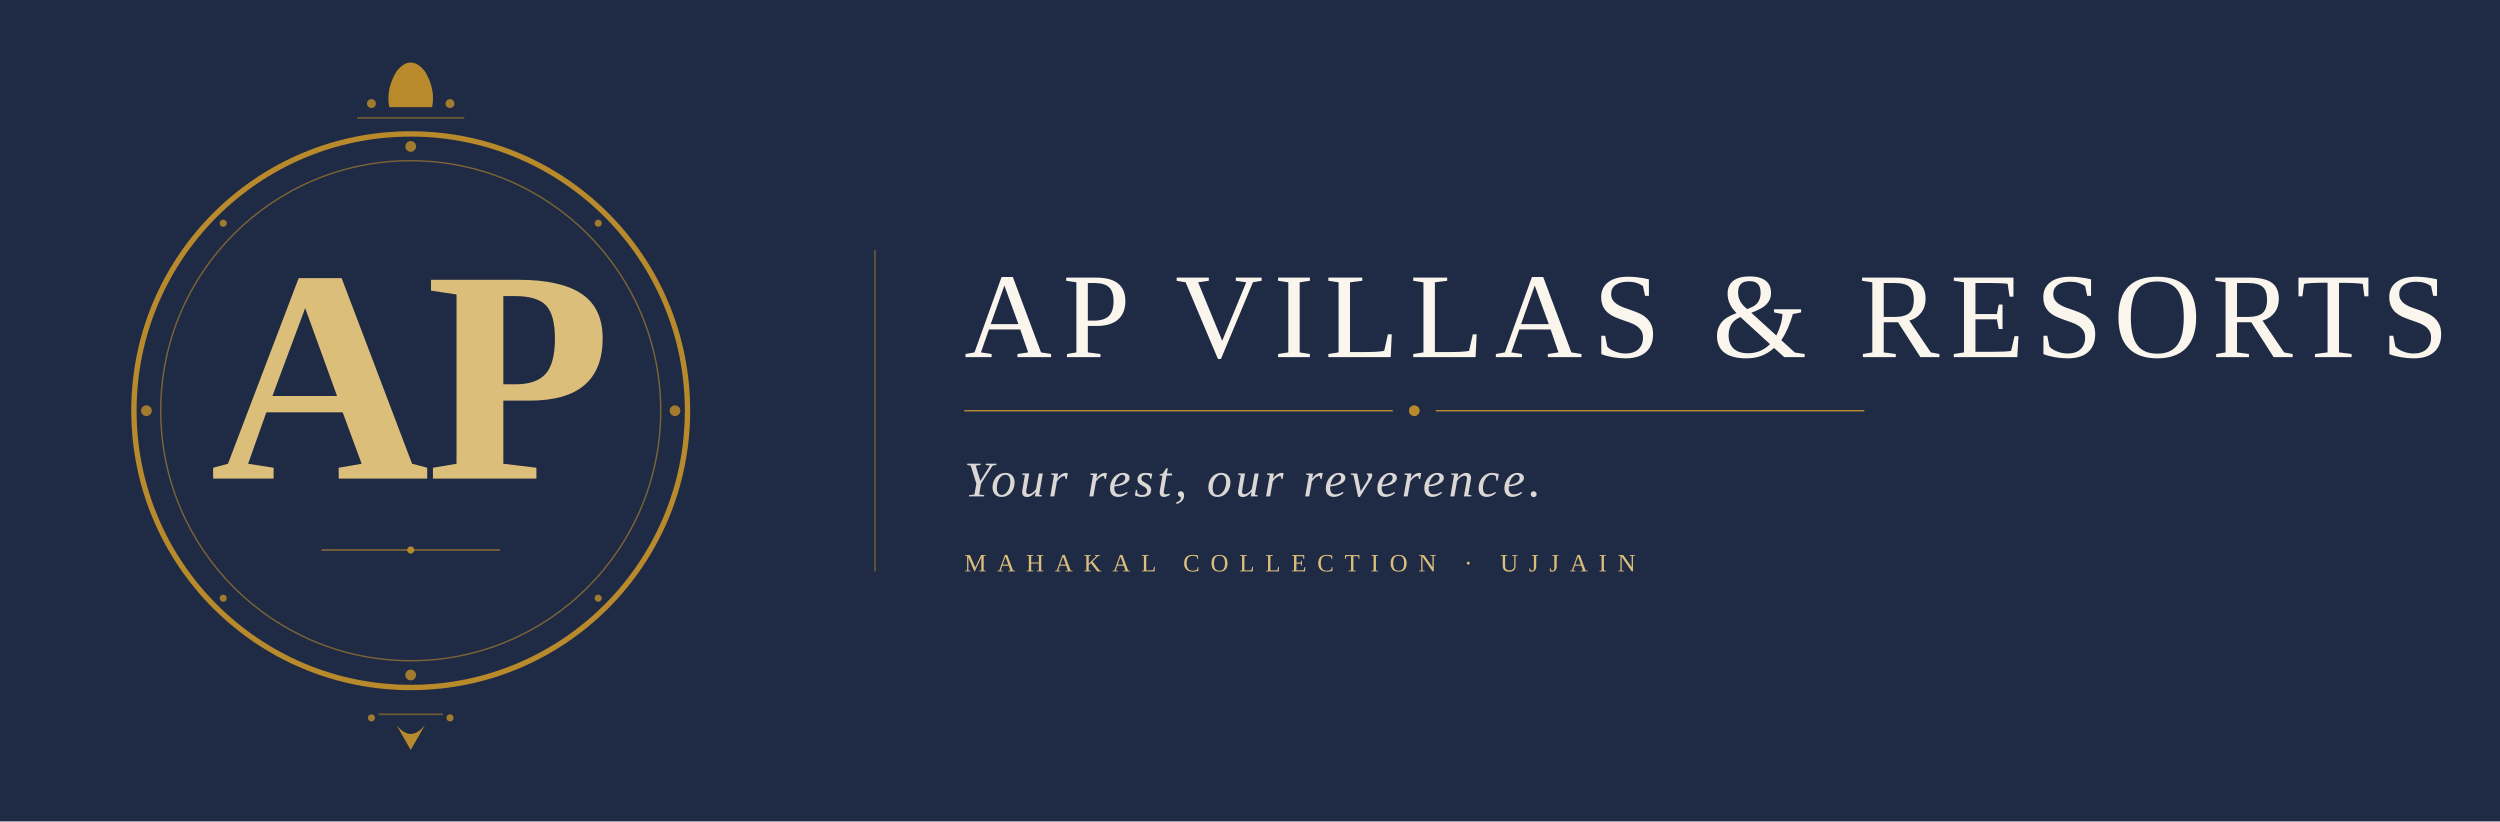
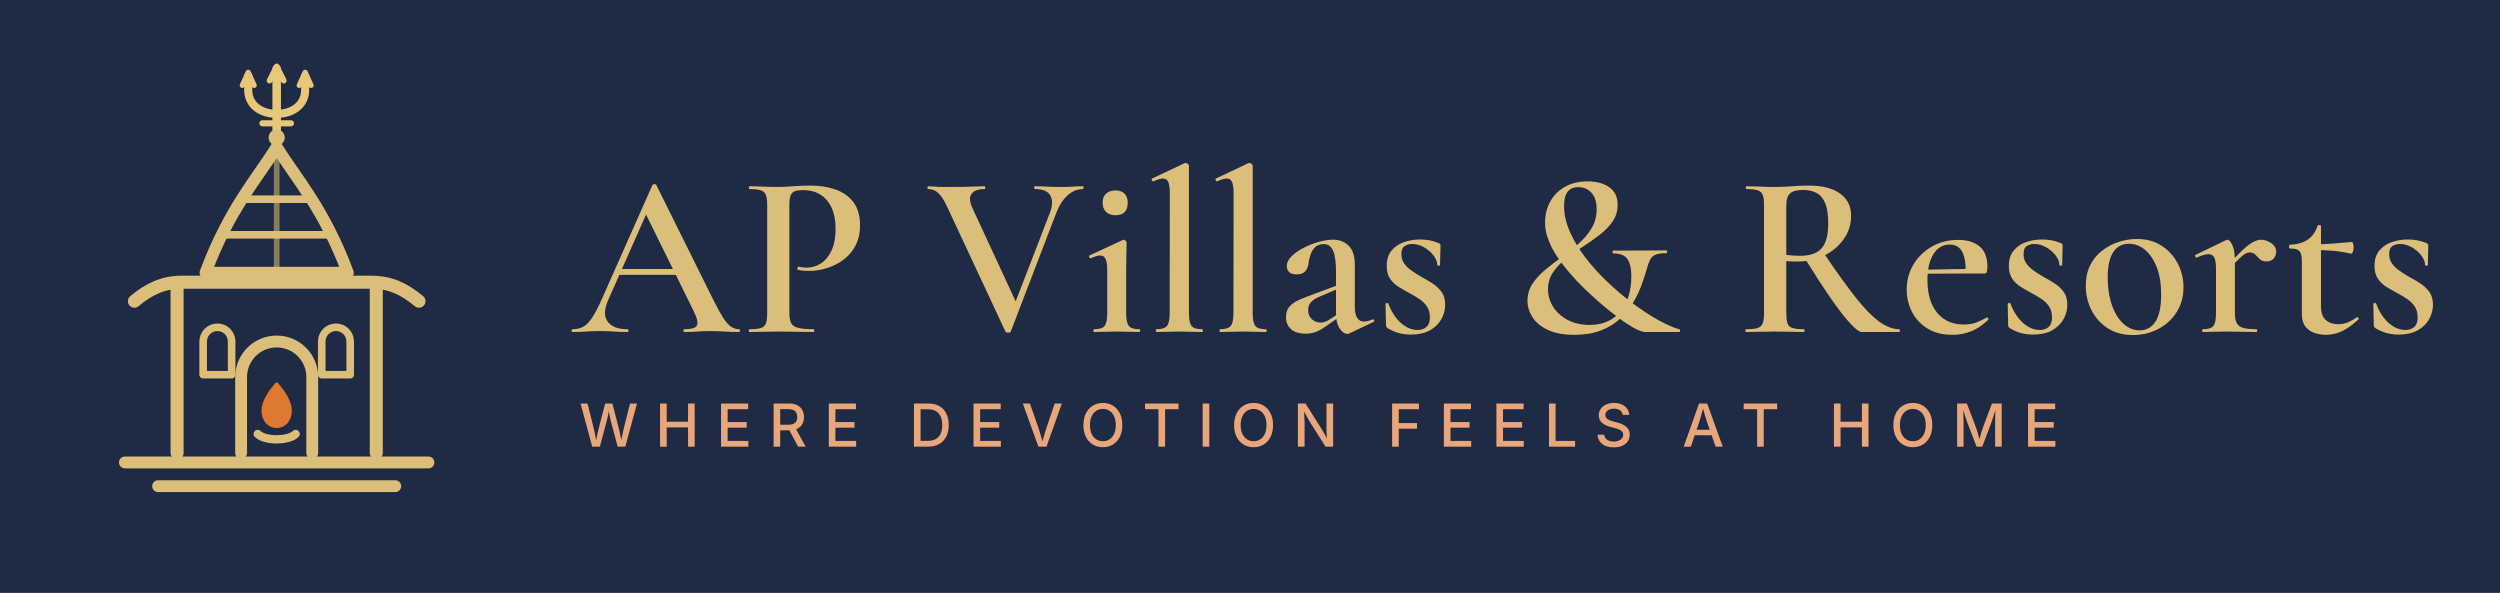
- <svg xmlns="http://www.w3.org/2000/svg" viewBox="0 0 1400 460" width="1400" height="460" font-family="'Cormorant Garamond', 'Playfair Display', 'Georgia', 'Times New Roman', serif">
-   <rect width="1400" height="460" fill="#1F2A44" />
-   <g transform="translate(230, 230)">
-     <g transform="translate(0, -178)">
-       <path d="M -12,8 Q -14,-2 -8,-12 Q 0,-22 8,-12 Q 14,-2 12,8 Z" fill="#B88A2C" />
-       <circle cx="-22" cy="6" r="2.5" fill="#B88A2C" opacity="0.85" />
-       <circle cx="22" cy="6" r="2.5" fill="#B88A2C" opacity="0.85" />
-       <line x1="-30" y1="14" x2="30" y2="14" stroke="#B88A2C" stroke-width="1" opacity="0.5" />
+ <svg xmlns="http://www.w3.org/2000/svg" viewBox="0 0 1265 300" width="1265" height="300">
+   <rect width="1265" height="300" fill="#1F2A44" />
+   <g transform="translate(20 30) scale(1.2)" fill="none" stroke-linecap="round" stroke-linejoin="round">
+     <g stroke="#E8C77A" fill="none">
+       <path d="M100 4v26" stroke-width="3.6" />
+       <path d="M97 9l3-6 3 6" stroke-width="2.4" fill="#E8C77A" />
+       <path d="M88 7v6c0 6 5 10 12 10s12-4 12-10V7" stroke-width="3.4" />
+       <path d="M85.5 11l2.5-5.5 2.5 5.5M109.5 11l2.5-5.5 2.5 5.5" stroke-width="2.2" fill="#E8C77A" />
+       <path d="M94 27h12" stroke-width="2.6" />
    </g>
-     <circle cx="0" cy="0" r="155" fill="none" stroke="#B88A2C" stroke-width="3" />
-     <circle cx="0" cy="0" r="140" fill="none" stroke="#B88A2C" stroke-width="0.8" opacity="0.6" />
-     <circle cx="0" cy="0" r="138" fill="#1F2A44" />
-     <g fill="#B88A2C" opacity="0.85">
-       <circle cx="0" cy="-148" r="3" />
-       <circle cx="0" cy="148" r="3" />
-       <circle cx="-148" cy="0" r="3" />
-       <circle cx="148" cy="0" r="3" />
-       <circle cx="-105" cy="-105" r="2" />
-       <circle cx="105" cy="-105" r="2" />
-       <circle cx="-105" cy="105" r="2" />
-       <circle cx="105" cy="105" r="2" />
+     <g stroke="#DCBE7B">
+       <circle cx="100" cy="33" r="3.4" fill="#DCBE7B" stroke="none" />
+       <path d="M100 37C92 50 80 63 70 90h60c-10-27-22-40-30-53z" stroke-width="5" />
+       <path d="M85 59h30M78 74h44" stroke-width="3.2" />
+       <path d="M100 41v49" stroke-width="2.4" opacity=".55" />
+       <path d="M40 102c6-5 12-8 20-8h80c8 0 14 3 20 8" stroke-width="5.5" />
+       <path d="M58 96v70M142 96v70" stroke-width="5.5" />
+       <path d="M69 133v-14a6 6 0 0 1 12 0v14zM119 133v-14a6 6 0 0 1 12 0v14z" stroke-width="3.2" />
+       <path d="M85 166v-32a15 15 0 0 1 30 0v32" stroke-width="5" />
+       <path d="M92 158c3 3 13 3 16 0" stroke-width="3.5" />
+       <path d="M36 170h128M50 180h100" stroke-width="5" />
    </g>
-     <text x="0" y="38" text-anchor="middle" font-size="170" font-weight="600" fill="#DCBE7B" letter-spacing="-2">AP</text>
-     <line x1="-50" y1="78" x2="50" y2="78" stroke="#B88A2C" stroke-width="0.8" opacity="0.7" />
-     <circle cx="0" cy="78" r="2" fill="#B88A2C" />
-     <g transform="translate(0, 178)">
-       <line x1="-18" y1="-8" x2="18" y2="-8" stroke="#B88A2C" stroke-width="1" opacity="0.5" />
-       <circle cx="-22" cy="-6" r="2" fill="#B88A2C" opacity="0.85" />
-       <circle cx="22" cy="-6" r="2" fill="#B88A2C" opacity="0.85" />
-       <path d="M -8,-2 Q 0,8 8,-2 L 0,12 Z" fill="#B88A2C" />
-     </g>
+     <path d="M100 137c-6 7-7 12-4 16a5.5 5.5 0 0 0 8 0c3-4 2-9-4-16z" fill="#E07830" stroke="#E07830" stroke-width="1.5" />
  </g>
-   <line x1="490" y1="140" x2="490" y2="320" stroke="#B88A2C" stroke-width="1" opacity="0.45" />
-   <g transform="translate(540, 200)">
-     <text x="0" y="0" font-size="68" font-weight="500" fill="#FAF6EE" letter-spacing="6">AP VILLAS &amp; RESORTS</text>
-     <g transform="translate(0, 30)">
-       <line x1="0" y1="0" x2="240" y2="0" stroke="#B88A2C" stroke-width="0.8" />
-       <circle cx="252" cy="0" r="3" fill="#B88A2C" />
-       <line x1="264" y1="0" x2="504" y2="0" stroke="#B88A2C" stroke-width="0.8" />
-     </g>
-     <text x="0" y="78" font-size="28" font-style="italic" fill="#FAF6EE" opacity="0.85" letter-spacing="2">Your rest, our reverence.</text>
-     <text x="0" y="120" font-size="14" font-weight="500" fill="#DCBE7B" letter-spacing="6">MAHAKAL  COLLECTION  ·  UJJAIN</text>
-   </g>
+   <path transform="translate(290 168)" d="M21.119 -28.904 22.694 -31.884H55.737L56.563 -28.904ZM83.86 -1.416Q84.417 -1.416 84.417 -0.708Q84.417 0.0 83.86 0.0Q80.384 0.0 76.647 -0.236Q72.909 -0.472 69.467 -0.472Q65.552 -0.472 62.683 -0.236Q59.814 0.0 56.286 0.0Q55.814 0.0 55.814 -0.708Q55.814 -1.416 56.286 -1.416Q61.611 -1.416 62.637 -3.314Q63.664 -5.213 60.909 -10.767L36.208 -60.844L41.017 -68.753L17.729 -16.139Q14.608 -9.027 17.514 -5.221Q20.42 -1.416 27.417 -1.416Q28.007 -1.416 28.007 -0.708Q28.007 0.0 27.417 0.0Q23.877 0.0 20.927 -0.236Q17.977 -0.472 13.493 -0.472Q9.021 -0.472 6.313 -0.236Q3.605 0.0 -0.277 0.0Q-0.749 0.0 -0.749 -0.708Q-0.749 -1.416 -0.277 -1.416Q2.909 -1.416 5.226 -2.724Q7.543 -4.033 9.779 -7.486Q12.015 -10.939 14.803 -17.287L40.149 -74.417Q40.3 -74.771 41.13 -74.813Q41.961 -74.856 42.079 -74.417L70.995 -16.166Q73.794 -10.523 75.875 -7.278Q77.957 -4.033 79.867 -2.724Q81.777 -1.416 83.86 -1.416ZM109.412 -10.03Q109.412 -6.49 110.244 -4.661Q111.076 -2.832 113.749 -2.124Q116.422 -1.416 121.682 -1.416Q122.036 -1.416 122.036 -0.708Q122.036 0.0 121.682 0.0Q117.906 0.0 113.481 -0.118Q109.056 -0.236 103.864 -0.236Q99.745 -0.236 95.991 -0.118Q92.238 0.0 89.235 0.0Q88.913 0.0 88.913 -0.708Q88.913 -1.416 89.235 -1.416Q93.12 -1.416 95.02 -2.006Q96.919 -2.596 97.558 -4.366Q98.197 -6.136 98.197 -9.558V-64.192Q98.197 -67.614 97.558 -69.325Q96.919 -71.036 95.02 -71.685Q93.12 -72.334 89.235 -72.334Q88.913 -72.334 88.913 -73.042Q88.913 -73.75 89.235 -73.75Q92.238 -73.75 95.932 -73.573Q99.627 -73.396 103.746 -73.396Q106.642 -73.396 111.18 -73.75Q115.717 -74.104 119.923 -74.104Q127.098 -74.104 132.707 -72.141Q138.317 -70.178 141.657 -65.93Q144.998 -61.682 145.169 -54.752Q145.34 -48.669 143.109 -44.185Q140.877 -39.701 137.042 -36.767Q133.207 -33.834 128.562 -32.375Q123.918 -30.916 119.348 -30.916Q118.071 -30.916 116.596 -31.034Q115.121 -31.152 113.737 -31.506Q113.351 -31.624 113.485 -32.391Q113.619 -33.158 114.059 -33.04Q115.035 -32.804 116.199 -32.686Q117.363 -32.568 118.136 -32.568Q122.044 -32.568 125.363 -34.692Q128.682 -36.816 130.744 -41.198Q132.806 -45.58 132.806 -52.135Q132.806 -58.454 130.825 -62.81Q128.844 -67.166 125.195 -69.483Q121.546 -71.8 116.439 -71.8Q113.731 -71.8 112.2 -71.259Q110.669 -70.717 110.041 -69.033Q109.412 -67.349 109.412 -63.956ZM257.924 -73.75Q258.278 -73.75 258.278 -73.042Q258.278 -72.334 257.924 -72.334Q253.753 -72.334 250.21 -69.175Q246.667 -66.015 244.372 -60L221.406 -0.118Q221.288 0.354 220.167 0.354Q219.046 0.354 218.81 -0.118L188.98 -63.956Q186.974 -68.216 184.817 -70.275Q182.661 -72.334 179.655 -72.334Q179.301 -72.334 179.301 -73.042Q179.301 -73.75 179.655 -73.75Q181.136 -73.75 182.162 -73.632Q183.189 -73.514 184.643 -73.455Q186.098 -73.396 188.658 -73.396Q194.228 -73.396 197.871 -73.455Q201.514 -73.514 203.932 -73.632Q206.349 -73.75 208.205 -73.75Q208.559 -73.75 208.559 -73.042Q208.559 -72.334 208.205 -72.334Q203.293 -72.334 201.576 -69.875Q199.859 -67.416 202.036 -62.741L224.875 -13.484L219.978 -5.269L241.295 -60.452Q243.289 -65.779 241.477 -69.057Q239.664 -72.334 233.655 -72.334Q233.301 -72.334 233.301 -73.042Q233.301 -73.75 233.655 -73.75Q236.882 -73.75 239.804 -73.573Q242.726 -73.396 247.508 -73.396Q250.844 -73.396 252.909 -73.573Q254.974 -73.75 257.924 -73.75ZM263.594 0.0Q263.273 0.0 263.273 -0.708Q263.273 -1.416 263.594 -1.416Q267.577 -1.416 268.923 -3.078Q270.27 -4.741 270.27 -9.558V-31.005Q270.27 -34.996 269.487 -36.857Q268.704 -38.719 266.633 -38.719Q265.742 -38.719 264.556 -38.349Q263.37 -37.978 261.91 -37.291Q261.438 -37.173 261.143 -37.865Q260.848 -38.557 261.234 -38.707L278.176 -46.578Q278.444 -46.696 278.562 -46.696Q279.055 -46.696 279.564 -46.203Q280.073 -45.71 280.073 -45.271Q280.073 -44.017 279.955 -40.599Q279.837 -37.182 279.837 -31.208V-9.558Q279.837 -4.741 281.194 -3.078Q282.551 -1.416 286.566 -1.416Q286.92 -1.416 286.92 -0.708Q286.92 0.0 286.566 0.0Q284.303 0.0 281.332 -0.118Q278.362 -0.236 275.037 -0.236Q271.831 -0.236 268.86 -0.118Q265.889 0.0 263.594 0.0ZM274.435 -59.092Q271.423 -59.092 269.671 -60.785Q267.919 -62.478 267.919 -65.543Q267.919 -68.351 269.671 -70.002Q271.423 -71.652 274.435 -71.652Q277.415 -71.652 279.023 -70.002Q280.63 -68.351 280.63 -65.543Q280.63 -59.092 274.435 -59.092ZM295.121 0.0Q294.852 0.0 294.852 -0.708Q294.852 -1.416 295.121 -1.416Q299.103 -1.416 300.476 -3.078Q301.85 -4.741 301.85 -9.558L301.935 -69.859Q301.935 -73.936 301.195 -75.797Q300.454 -77.659 298.416 -77.659Q296.785 -77.659 293.607 -76.231Q293.221 -76.081 292.883 -76.789Q292.545 -77.497 292.846 -77.615L309.413 -85.432Q309.649 -85.55 309.918 -85.55Q310.41 -85.55 311.005 -85.1Q311.599 -84.65 311.599 -84.211V-9.558Q311.599 -4.773 312.914 -3.095Q314.228 -1.416 318.243 -1.416Q318.682 -1.416 318.682 -0.708Q318.682 0.0 318.243 0.0Q316.066 0.0 313.036 -0.118Q310.006 -0.236 306.682 -0.236Q303.39 -0.236 300.386 -0.118Q297.383 0.0 295.121 0.0ZM327.391 0.0Q327.122 0.0 327.122 -0.708Q327.122 -1.416 327.391 -1.416Q331.373 -1.416 332.746 -3.078Q334.12 -4.741 334.12 -9.558L334.205 -69.859Q334.205 -73.936 333.465 -75.797Q332.724 -77.659 330.686 -77.659Q329.055 -77.659 325.877 -76.231Q325.491 -76.081 325.153 -76.789Q324.815 -77.497 325.116 -77.615L341.683 -85.432Q341.919 -85.55 342.188 -85.55Q342.68 -85.55 343.275 -85.1Q343.869 -84.65 343.869 -84.211V-9.558Q343.869 -4.773 345.184 -3.095Q346.498 -1.416 350.513 -1.416Q350.952 -1.416 350.952 -0.708Q350.952 0.0 350.513 0.0Q348.336 0.0 345.306 -0.118Q342.276 -0.236 338.952 -0.236Q335.66 -0.236 332.656 -0.118Q329.653 0.0 327.391 0.0ZM392.783 0.708Q392.311 0.944 391.668 0.944Q389.739 0.944 387.875 -1.791Q386.01 -4.525 386.01 -9.673V-30.479Q386.01 -37.881 384.522 -41.183Q383.034 -44.486 379.868 -44.486Q376.918 -44.486 375.313 -42.787Q373.709 -41.088 373.048 -38.911Q372.387 -36.733 372.172 -35.135Q371.85 -32.158 370.405 -30.651Q368.959 -29.143 366.171 -29.143Q363.46 -29.143 362.276 -30.376Q361.092 -31.609 361.092 -33.303Q361.092 -35.907 363.515 -38.315Q365.938 -40.722 369.654 -42.62Q373.369 -44.518 377.38 -45.623Q381.39 -46.728 384.511 -46.728Q389.349 -46.728 392.447 -43.644Q395.544 -40.56 395.544 -34.019V-12.744Q395.544 -9.095 396.719 -7.191Q397.893 -5.286 400.2 -5.286Q402.014 -5.286 404.465 -6.372Q404.97 -6.608 405.249 -5.959Q405.527 -5.31 404.937 -5.074ZM370.614 0.826Q365.649 0.826 363.177 -1.507Q360.705 -3.841 360.705 -7.54Q360.705 -10.915 362.521 -12.931Q364.336 -14.948 367.515 -16.333Q370.694 -17.718 374.579 -19.113L387.19 -23.804L387.597 -22.098L378.892 -18.414Q377.526 -17.898 375.886 -17.033Q374.245 -16.169 373.089 -14.759Q371.933 -13.349 371.933 -11.024Q371.933 -8.086 373.857 -6.432Q375.782 -4.779 378.145 -4.779Q379.187 -4.779 380.218 -5.064Q381.249 -5.348 382.656 -6.272L389.108 -10.446L389.258 -8.688L380.836 -2.885Q378.142 -0.912 375.815 -0.043Q373.487 0.826 370.614 0.826ZM419.106 -39.365Q419.106 -36.692 420.528 -34.68Q421.95 -32.668 424.187 -31.108Q426.425 -29.547 428.968 -28.046Q431.95 -26.458 434.75 -24.662Q437.549 -22.865 439.405 -20.334Q441.261 -17.803 441.261 -13.771Q441.261 -9.995 439.33 -6.509Q437.399 -3.024 433.554 -0.863Q429.708 1.298 423.971 1.298Q421.053 1.298 418.168 0.617Q415.283 -0.065 412.023 -2.018Q411.787 -2.254 411.551 -2.608Q411.315 -2.962 411.315 -3.434L411.079 -14.24Q411.079 -14.594 411.728 -14.653Q412.377 -14.712 412.495 -14.443Q413.858 -10.602 416.137 -7.552Q418.416 -4.502 421.311 -2.766Q424.207 -1.03 427.307 -1.03Q430.154 -1.03 431.866 -2.634Q433.579 -4.239 433.514 -7.534Q433.482 -10.871 431.958 -13.038Q430.434 -15.204 428.127 -16.749Q425.82 -18.293 423.363 -19.591Q420.584 -21.093 417.886 -22.728Q415.189 -24.364 413.435 -26.885Q411.681 -29.406 411.681 -33.471Q411.681 -38.297 414.127 -41.231Q416.572 -44.164 420.428 -45.495Q424.283 -46.825 428.434 -46.825Q430.9 -46.825 433.067 -46.455Q435.234 -46.085 437.839 -45.055Q438.901 -44.669 438.901 -43.757Q438.901 -41.56 438.783 -39.169Q438.665 -36.778 438.665 -33.904Q438.665 -33.583 437.957 -33.583Q437.249 -33.583 437.249 -33.904Q437.249 -36.276 435.387 -38.71Q433.526 -41.144 430.624 -42.847Q427.723 -44.551 424.496 -44.551Q422.422 -44.551 420.764 -43.498Q419.106 -42.445 419.106 -39.365ZM482.912 -15.718Q482.912 -20.579 485.422 -24.4Q487.932 -28.22 491.934 -31.53Q495.936 -34.84 500.409 -38.052Q504.883 -41.265 508.885 -44.825Q512.887 -48.386 515.397 -52.606Q517.907 -56.826 517.907 -62.177Q517.907 -67.52 515.316 -70.411Q512.724 -73.302 508.656 -73.302Q504.963 -73.302 503.19 -70.924Q501.417 -68.546 501.417 -63.832Q501.417 -57.439 504.296 -50.859Q507.175 -44.279 512.044 -37.903Q516.913 -31.527 523.027 -25.675Q529.141 -19.824 535.578 -14.954Q543.664 -8.927 549.925 -5.601Q556.186 -2.274 559.688 -1.416Q560.193 -1.298 560.117 -0.649Q560.042 0.0 559.688 0.0Q556.387 0.0 551.838 0.0Q547.289 0.0 542.608 0.0Q541.245 0.0 538.991 -0.944Q536.737 -1.888 533.057 -4.307Q529.377 -6.726 523.66 -11.328Q518.412 -15.567 512.903 -20.803Q507.394 -26.04 502.733 -31.689Q498.072 -37.338 495.207 -42.692Q493.673 -45.837 492.745 -48.895Q491.818 -51.953 491.818 -55.469Q491.818 -61.334 494.434 -66.046Q497.051 -70.759 501.898 -73.493Q506.745 -76.228 513.403 -76.228Q517.657 -76.228 521.083 -74.958Q524.509 -73.688 526.521 -71.108Q528.533 -68.529 528.533 -64.46Q528.533 -59.643 525.996 -55.953Q523.459 -52.262 519.431 -49.178Q515.403 -46.094 510.919 -43.16Q506.435 -40.226 502.406 -37.11Q498.378 -33.993 495.841 -30.221Q493.304 -26.45 493.304 -21.535Q493.304 -16.889 495.884 -12.785Q498.464 -8.682 503.215 -6.134Q507.966 -3.587 514.42 -3.587Q519.518 -3.587 523.447 -5.387Q527.377 -7.186 530.051 -10.456Q532.725 -13.726 534.09 -18.272Q535.454 -22.818 535.454 -28.258Q535.454 -33.978 533.514 -36.872Q531.575 -39.766 526.285 -39.766Q526.017 -39.766 525.958 -40.474Q525.899 -41.182 526.285 -41.182L553.201 -41.3Q553.588 -41.3 553.588 -40.592Q553.588 -39.884 553.201 -39.884Q549.466 -39.884 547.615 -39.074Q545.764 -38.264 544.895 -36.463Q544.027 -34.663 543.18 -31.598Q542.171 -27.981 540.54 -23.56Q538.908 -19.14 536.29 -14.751Q533.672 -10.363 529.703 -6.673Q525.734 -2.982 520.049 -0.783Q514.364 1.416 506.632 1.416Q498.461 1.416 493.185 -1.078Q487.909 -3.572 485.41 -7.531Q482.912 -11.49 482.912 -15.718ZM652.062 0.0Q650.227 0.0 646.095 -4.474Q641.964 -8.947 636.158 -17.374Q630.352 -25.801 623.098 -37.483L632.526 -40.365Q642.161 -26.087 648.942 -17.522Q655.722 -8.956 660.979 -5.186Q666.236 -1.416 671.054 -1.416Q671.322 -1.416 671.322 -0.708Q671.322 0.0 671.054 0.0Q663.605 0.0 658.916 0.0Q654.227 0.0 652.062 0.0ZM625.199 -74.104Q635.568 -74.104 641.117 -70.037Q646.666 -65.971 646.666 -58.923Q646.666 -52.156 642.837 -46.868Q639.008 -41.58 632.931 -38.63Q626.854 -35.68 619.965 -35.68Q618.476 -35.68 616.846 -35.713Q615.216 -35.745 613.865 -35.863V-9.558Q613.865 -6.136 614.487 -4.366Q615.11 -2.596 617.026 -2.006Q618.942 -1.416 622.827 -1.416Q623.095 -1.416 623.095 -0.708Q623.095 0.0 622.827 0.0Q619.824 0.0 616.161 -0.118Q612.499 -0.236 608.112 -0.236Q603.994 -0.236 600.24 -0.118Q596.486 0.0 593.483 0.0Q593.162 0.0 593.162 -0.708Q593.162 -1.416 593.483 -1.416Q597.369 -1.416 599.285 -2.006Q601.201 -2.596 601.898 -4.366Q602.596 -6.136 602.596 -9.558V-64.192Q602.596 -67.614 601.957 -69.325Q601.319 -71.036 599.419 -71.685Q597.519 -72.334 593.634 -72.334Q593.365 -72.334 593.365 -73.042Q593.365 -73.75 593.634 -73.75Q596.604 -73.75 600.299 -73.573Q603.994 -73.396 608.112 -73.396Q611.941 -73.396 616.651 -73.75Q621.361 -74.104 625.199 -74.104ZM635.096 -54.796Q635.096 -61.596 633.502 -65.286Q631.907 -68.977 629.056 -70.431Q626.205 -71.886 622.402 -71.886Q617.812 -71.886 615.838 -70.181Q613.865 -68.475 613.865 -63.956V-39.005Q615.517 -38.801 617.421 -38.683Q619.325 -38.565 620.774 -38.565Q628.612 -38.565 631.854 -42.514Q635.096 -46.463 635.096 -54.796ZM697.931 1.416Q690.456 1.416 685.281 -1.786Q680.107 -4.988 677.448 -10.223Q674.788 -15.458 674.788 -21.411Q674.788 -28.438 678.178 -34.118Q681.567 -39.798 687.472 -43.204Q693.376 -46.61 700.84 -46.61Q707.737 -46.61 711.682 -43.294Q715.628 -39.978 715.628 -33.072Q715.628 -31.538 715.376 -30.574Q715.124 -29.609 714.298 -29.609H704.56Q704.893 -36.497 702.986 -40.374Q701.079 -44.25 696.55 -44.25Q691.311 -44.25 688.295 -39.363Q685.278 -34.477 685.278 -26.258Q685.278 -19.479 687.402 -14.442Q689.526 -9.405 693.656 -6.609Q697.786 -3.814 703.772 -3.814Q707.474 -3.814 709.958 -4.797Q712.442 -5.779 715.262 -7.313Q715.498 -7.549 715.911 -7.061Q716.324 -6.573 716.088 -6.219Q711.787 -2.08 707.341 -0.332Q702.896 1.416 697.931 1.416ZM681.862 -29.491 681.744 -31.506 707.878 -31.978V-29.609ZM733.912 -39.365Q733.912 -36.692 735.334 -34.68Q736.756 -32.668 738.993 -31.108Q741.231 -29.547 743.774 -28.046Q746.756 -26.458 749.556 -24.662Q752.355 -22.865 754.211 -20.334Q756.067 -17.803 756.067 -13.771Q756.067 -9.995 754.136 -6.509Q752.205 -3.024 748.36 -0.863Q744.514 1.298 738.777 1.298Q735.859 1.298 732.974 0.617Q730.089 -0.065 726.829 -2.018Q726.593 -2.254 726.357 -2.608Q726.121 -2.962 726.121 -3.434L725.885 -14.24Q725.885 -14.594 726.534 -14.653Q727.183 -14.712 727.301 -14.443Q728.664 -10.602 730.943 -7.552Q733.222 -4.502 736.117 -2.766Q739.013 -1.03 742.113 -1.03Q744.96 -1.03 746.672 -2.634Q748.385 -4.239 748.32 -7.534Q748.288 -10.871 746.764 -13.038Q745.24 -15.204 742.933 -16.749Q740.626 -18.293 738.169 -19.591Q735.39 -21.093 732.692 -22.728Q729.995 -24.364 728.241 -26.885Q726.487 -29.406 726.487 -33.471Q726.487 -38.297 728.933 -41.231Q731.378 -44.164 735.234 -45.495Q739.089 -46.825 743.24 -46.825Q745.706 -46.825 747.873 -46.455Q750.04 -46.085 752.645 -45.055Q753.707 -44.669 753.707 -43.757Q753.707 -41.56 753.589 -39.169Q753.471 -36.778 753.471 -33.904Q753.471 -33.583 752.763 -33.583Q752.055 -33.583 752.055 -33.904Q752.055 -36.276 750.193 -38.71Q748.332 -41.144 745.43 -42.847Q742.529 -44.551 739.302 -44.551Q737.228 -44.551 735.57 -43.498Q733.912 -42.445 733.912 -39.365ZM789.207 1.534Q781.903 1.534 776.556 -1.888Q771.209 -5.31 768.308 -11.033Q765.406 -16.756 765.406 -23.364Q765.406 -29.5 767.734 -33.984Q770.061 -38.468 773.907 -41.359Q777.752 -44.25 782.289 -45.666Q786.826 -47.082 791.245 -47.082Q798.667 -47.082 803.955 -43.542Q809.243 -40.002 812.043 -34.456Q814.842 -28.91 814.842 -22.688Q814.842 -15.393 811.292 -9.922Q807.742 -4.452 801.923 -1.459Q796.104 1.534 789.207 1.534ZM792.682 -0.847Q797.921 -0.847 800.736 -5.4Q803.55 -9.953 803.55 -18.851Q803.55 -27.075 801.286 -32.825Q799.022 -38.574 795.324 -41.622Q791.626 -44.669 787.266 -44.669Q782.08 -44.669 779.287 -40.393Q776.495 -36.117 776.495 -27.47Q776.495 -19.738 778.615 -13.678Q780.734 -7.617 784.416 -4.232Q788.098 -0.847 792.682 -0.847ZM838.1 -31.978 837.286 -33.415Q841.823 -38.757 844.895 -41.605Q847.968 -44.454 850.145 -45.575Q852.322 -46.696 854.124 -46.696Q856.602 -46.696 859.176 -45.013Q861.75 -43.33 861.75 -40.672Q861.75 -38.551 860.437 -37.136Q859.125 -35.722 856.788 -35.722Q854.602 -35.722 853.428 -36.89Q852.254 -38.058 851.203 -39.167Q850.151 -40.276 848.23 -40.276Q847.339 -40.276 846.272 -39.713Q845.204 -39.15 843.31 -37.394Q841.416 -35.639 838.1 -31.978ZM824.645 0.0Q824.291 0.0 824.291 -0.708Q824.291 -1.416 824.645 -1.416Q828.628 -1.416 829.958 -3.078Q831.289 -4.741 831.289 -9.558V-32.131Q831.289 -35.887 830.43 -37.63Q829.572 -39.374 827.468 -39.374Q826.374 -39.374 824.893 -38.944Q823.412 -38.515 821.545 -37.689Q821.073 -37.486 820.82 -38.161Q820.568 -38.837 820.869 -38.987L836.362 -46.492Q836.941 -46.696 837.124 -46.696Q838.292 -46.696 839.574 -43.977Q840.855 -41.259 840.855 -36.143V-9.558Q840.855 -6.393 841.767 -4.58Q842.678 -2.767 845.044 -2.092Q847.41 -1.416 851.714 -1.416Q852.154 -1.416 852.154 -0.708Q852.154 0.0 851.714 0.0Q848.626 0.0 844.636 -0.118Q840.646 -0.236 836.088 -0.236Q832.882 -0.236 829.895 -0.118Q826.908 0.0 824.645 0.0ZM886.822 1.416Q883.99 1.416 881.197 0.488Q878.403 -0.44 876.57 -2.718Q874.736 -4.997 874.736 -9.051V-35.766Q874.736 -38.374 874.211 -39.773Q873.686 -41.173 872.388 -41.714Q871.09 -42.256 868.686 -42.256Q868.246 -42.256 868.246 -43.22Q868.246 -44.185 868.686 -44.185Q874.282 -44.356 877.782 -46.791Q881.282 -49.227 882.651 -53.687Q882.822 -54.127 883.621 -54.127Q884.421 -54.127 884.421 -53.687V-12.977Q884.421 -8.192 886.84 -6.073Q889.259 -3.953 893.123 -3.953Q895.967 -3.953 898.386 -5.041Q900.805 -6.13 902.425 -7.396Q902.811 -7.717 903.294 -7.186Q903.776 -6.655 903.304 -6.301Q898.938 -2.292 895.078 -0.438Q891.218 1.416 886.822 1.416ZM899.678 -39.627Q894.905 -40.722 890.46 -41.102Q886.014 -41.483 881.037 -41.483V-44.389Q885.81 -44.389 890.374 -44.743Q894.938 -45.097 900.118 -45.569Q900.386 -45.569 900.665 -44.716Q900.944 -43.864 900.944 -42.769Q900.944 -41.686 900.547 -40.598Q900.15 -39.509 899.678 -39.627ZM918.924 -39.365Q918.924 -36.692 920.346 -34.68Q921.768 -32.668 924.005 -31.108Q926.243 -29.547 928.786 -28.046Q931.768 -26.458 934.568 -24.662Q937.367 -22.865 939.223 -20.334Q941.079 -17.803 941.079 -13.771Q941.079 -9.995 939.148 -6.509Q937.217 -3.024 933.372 -0.863Q929.526 1.298 923.789 1.298Q920.871 1.298 917.986 0.617Q915.101 -0.065 911.841 -2.018Q911.605 -2.254 911.369 -2.608Q911.133 -2.962 911.133 -3.434L910.897 -14.24Q910.897 -14.594 911.546 -14.653Q912.195 -14.712 912.313 -14.443Q913.676 -10.602 915.955 -7.552Q918.234 -4.502 921.129 -2.766Q924.025 -1.03 927.125 -1.03Q929.972 -1.03 931.684 -2.634Q933.397 -4.239 933.332 -7.534Q933.3 -10.871 931.776 -13.038Q930.252 -15.204 927.945 -16.749Q925.638 -18.293 923.181 -19.591Q920.402 -21.093 917.704 -22.728Q915.007 -24.364 913.253 -26.885Q911.499 -29.406 911.499 -33.471Q911.499 -38.297 913.945 -41.231Q916.39 -44.164 920.246 -45.495Q924.101 -46.825 928.252 -46.825Q930.718 -46.825 932.885 -46.455Q935.052 -46.085 937.657 -45.055Q938.719 -44.669 938.719 -43.757Q938.719 -41.56 938.601 -39.169Q938.483 -36.778 938.483 -33.904Q938.483 -33.583 937.775 -33.583Q937.067 -33.583 937.067 -33.904Q937.067 -36.276 935.205 -38.71Q933.344 -41.144 930.442 -42.847Q927.541 -44.551 924.314 -44.551Q922.24 -44.551 920.582 -43.498Q918.924 -42.445 918.924 -39.365Z" fill="#DCBE7B" />
+   <path transform="translate(293 226)" d="M6.664 0.0 0.746 -21.826H4.268L7.416 -9.323Q7.705 -8.159 7.957 -6.911Q8.209 -5.662 8.447 -4.391Q8.685 -3.12 8.901 -1.845H8.414Q8.649 -3.12 8.892 -4.391Q9.134 -5.662 9.404 -6.911Q9.674 -8.159 9.969 -9.323L13.211 -21.826H16.871L20.09 -9.323Q20.396 -8.159 20.66 -6.911Q20.925 -5.662 21.179 -4.391Q21.433 -3.12 21.669 -1.845H21.143Q21.373 -3.12 21.61 -4.391Q21.847 -5.662 22.112 -6.911Q22.377 -8.159 22.651 -9.323L25.791 -21.826H29.337L23.394 0.0H19.535L16.07 -12.94Q15.669 -14.459 15.334 -16.242Q14.998 -18.025 14.649 -20.174H15.409Q15.045 -18.121 14.744 -16.377Q14.443 -14.632 13.992 -12.94L10.536 0.0ZM41.003 0.0V-21.826H44.351V-12.598H55.157V-21.826H58.504V0.0H55.157V-9.721H44.351V0.0ZM71.842 0.0V-21.826H85.58V-18.949H75.189V-12.446H84.844V-9.59H75.189V-2.878H85.678V0.0ZM98.433 0.0V-21.826H106.252Q108.779 -21.826 110.459 -20.952Q112.138 -20.078 112.976 -18.529Q113.814 -16.981 113.814 -14.967Q113.814 -12.947 112.972 -11.432Q112.131 -9.917 110.448 -9.078Q108.765 -8.24 106.227 -8.24H100.349V-11.098H105.902Q107.51 -11.098 108.503 -11.56Q109.496 -12.022 109.964 -12.887Q110.431 -13.753 110.431 -14.967Q110.431 -16.204 109.964 -17.097Q109.496 -17.989 108.497 -18.477Q107.498 -18.966 105.878 -18.966H101.78V0.0ZM110.84 0.0 105.556 -9.863H109.26L114.643 0.0ZM126.371 0.0V-21.826H140.11V-18.949H129.719V-12.446H139.374V-9.59H129.719V-2.878H140.207V0.0ZM176.559 0.0H171.159V-2.925H176.373Q178.852 -2.925 180.494 -3.852Q182.136 -4.779 182.953 -6.571Q183.77 -8.364 183.77 -10.946Q183.77 -13.508 182.957 -15.282Q182.143 -17.056 180.543 -17.979Q178.944 -18.901 176.557 -18.901H171.047V-21.826H176.771Q179.996 -21.826 182.293 -20.521Q184.589 -19.216 185.82 -16.776Q187.051 -14.336 187.051 -10.946Q187.051 -7.536 185.815 -5.084Q184.579 -2.631 182.232 -1.316Q179.884 0.0 176.559 0.0ZM172.808 -21.826V0.0H169.46V-21.826ZM199.611 0.0V-21.826H213.349V-18.949H202.958V-12.446H212.613V-9.59H202.958V-2.878H213.447V0.0ZM232.433 0.0 224.532 -21.826H228.142L232.382 -9.684Q232.854 -8.275 233.464 -6.237Q234.075 -4.199 234.839 -1.437H234.158Q234.917 -4.259 235.513 -6.267Q236.11 -8.275 236.565 -9.684L240.687 -21.826H244.305L236.519 0.0ZM265.066 0.293Q262.237 0.293 260.007 -1.05Q257.778 -2.393 256.492 -4.903Q255.206 -7.412 255.206 -10.898Q255.206 -14.402 256.492 -16.913Q257.778 -19.424 260.007 -20.771Q262.237 -22.119 265.066 -22.119Q267.896 -22.119 270.118 -20.771Q272.34 -19.424 273.622 -16.913Q274.903 -14.402 274.903 -10.898Q274.903 -7.41 273.622 -4.9Q272.34 -2.391 270.118 -1.049Q267.896 0.293 265.066 0.293ZM265.066 -2.749Q266.93 -2.749 268.402 -3.685Q269.874 -4.621 270.729 -6.443Q271.584 -8.266 271.584 -10.898Q271.584 -13.558 270.729 -15.381Q269.874 -17.205 268.402 -18.141Q266.93 -19.077 265.066 -19.077Q263.193 -19.077 261.715 -18.135Q260.237 -17.193 259.381 -15.369Q258.525 -13.546 258.525 -10.898Q258.525 -8.266 259.381 -6.449Q260.237 -4.633 261.715 -3.691Q263.193 -2.749 265.066 -2.749ZM286.379 -18.949V-21.826H303.316V-18.949H296.533V0.0H293.185V-18.949ZM318.901 -21.826V0.0H315.554V-21.826ZM341.323 0.293Q338.494 0.293 336.264 -1.05Q334.035 -2.393 332.749 -4.903Q331.463 -7.412 331.463 -10.898Q331.463 -14.402 332.749 -16.913Q334.035 -19.424 336.264 -20.771Q338.494 -22.119 341.323 -22.119Q344.153 -22.119 346.375 -20.771Q348.597 -19.424 349.879 -16.913Q351.16 -14.402 351.16 -10.898Q351.16 -7.41 349.879 -4.9Q348.597 -2.391 346.375 -1.049Q344.153 0.293 341.323 0.293ZM341.323 -2.749Q343.187 -2.749 344.659 -3.685Q346.131 -4.621 346.986 -6.443Q347.841 -8.266 347.841 -10.898Q347.841 -13.558 346.986 -15.381Q346.131 -17.205 344.659 -18.141Q343.187 -19.077 341.323 -19.077Q339.45 -19.077 337.972 -18.135Q336.494 -17.193 335.638 -15.369Q334.782 -13.546 334.782 -10.898Q334.782 -8.266 335.638 -6.449Q336.494 -4.633 337.972 -3.691Q339.45 -2.749 341.323 -2.749ZM363.726 0.0V-21.826H367.577L375.792 -8.836Q376.201 -8.192 376.715 -7.295Q377.229 -6.398 377.802 -5.279Q378.376 -4.161 378.935 -2.843H378.518Q378.397 -4.089 378.329 -5.313Q378.261 -6.537 378.234 -7.602Q378.206 -8.668 378.206 -9.408V-21.826H381.585V0.0H377.71L370.351 -11.62Q369.759 -12.574 369.196 -13.537Q368.634 -14.5 367.953 -15.765Q367.272 -17.029 366.285 -18.853H366.816Q366.897 -17.243 366.965 -15.84Q367.033 -14.437 367.075 -13.361Q367.117 -12.286 367.117 -11.644V0.0ZM411.414 0.0V-21.826H425V-18.949H414.762V-11.937H424.015V-9.08H414.762V0.0ZM437.595 0.0V-21.826H451.333V-18.949H440.942V-12.446H450.597V-9.59H440.942V-2.878H451.431V0.0ZM464.186 0.0V-21.826H477.924V-18.949H467.533V-12.446H477.188V-9.59H467.533V-2.878H478.022V0.0ZM490.777 0.0V-21.826H494.124V-2.878H503.999V0.0ZM523.567 0.36Q521.121 0.36 519.317 -0.416Q517.513 -1.193 516.497 -2.632Q515.481 -4.072 515.371 -6.066H518.725Q518.832 -4.878 519.501 -4.099Q520.17 -3.321 521.235 -2.939Q522.3 -2.558 523.551 -2.558Q524.936 -2.558 526.019 -2.996Q527.102 -3.435 527.725 -4.231Q528.349 -5.026 528.349 -6.073Q528.349 -7.027 527.806 -7.635Q527.263 -8.243 526.329 -8.647Q525.395 -9.05 524.215 -9.359L521.658 -10.056Q518.976 -10.78 517.476 -12.189Q515.975 -13.597 515.975 -15.836Q515.975 -17.724 516.995 -19.14Q518.015 -20.556 519.765 -21.338Q521.516 -22.119 523.712 -22.119Q525.955 -22.119 527.66 -21.335Q529.364 -20.551 530.339 -19.187Q531.314 -17.823 531.365 -16.081H528.108Q527.938 -17.583 526.717 -18.404Q525.496 -19.226 523.64 -19.226Q522.324 -19.226 521.347 -18.809Q520.371 -18.393 519.841 -17.669Q519.31 -16.946 519.31 -16.018Q519.31 -14.989 519.947 -14.349Q520.583 -13.708 521.499 -13.339Q522.416 -12.969 523.249 -12.749L525.36 -12.188Q526.405 -11.927 527.509 -11.478Q528.614 -11.028 529.555 -10.318Q530.497 -9.608 531.077 -8.559Q531.658 -7.51 531.658 -6.037Q531.658 -4.184 530.704 -2.736Q529.75 -1.289 527.941 -0.465Q526.131 0.36 523.567 0.36ZM558.948 0.0 566.72 -21.826H570.818L578.721 0.0H575.111L570.86 -12.142Q570.364 -13.623 569.772 -15.628Q569.18 -17.634 568.404 -20.443H569.079Q568.319 -17.61 567.731 -15.58Q567.144 -13.551 566.689 -12.142L562.566 0.0ZM563.159 -5.751V-8.541H574.51V-5.751ZM589.296 -18.949V-21.826H606.234V-18.949H599.451V0.0H596.103V-18.949ZM634.97 0.0V-21.826H638.317V-12.598H649.124V-21.826H652.471V0.0H649.124V-9.721H638.317V0.0ZM674.904 0.293Q672.075 0.293 669.845 -1.05Q667.616 -2.393 666.33 -4.903Q665.044 -7.412 665.044 -10.898Q665.044 -14.402 666.33 -16.913Q667.616 -19.424 669.845 -20.771Q672.075 -22.119 674.904 -22.119Q677.734 -22.119 679.956 -20.771Q682.178 -19.424 683.46 -16.913Q684.741 -14.402 684.741 -10.898Q684.741 -7.41 683.46 -4.9Q682.178 -2.391 679.956 -1.049Q677.734 0.293 674.904 0.293ZM674.904 -2.749Q676.768 -2.749 678.24 -3.685Q679.712 -4.621 680.567 -6.443Q681.422 -8.266 681.422 -10.898Q681.422 -13.558 680.567 -15.381Q679.712 -17.205 678.24 -18.141Q676.768 -19.077 674.904 -19.077Q673.031 -19.077 671.553 -18.135Q670.075 -17.193 669.219 -15.369Q668.363 -13.546 668.363 -10.898Q668.363 -8.266 669.219 -6.449Q670.075 -4.633 671.553 -3.691Q673.031 -2.749 674.904 -2.749ZM697.307 0.0V-21.826H702.232L706.994 -9.306Q707.195 -8.752 707.451 -7.896Q707.707 -7.041 707.986 -6.045Q708.265 -5.049 708.517 -4.082Q708.768 -3.116 708.951 -2.338H708.249Q708.443 -3.08 708.694 -4.034Q708.944 -4.989 709.223 -5.991Q709.502 -6.993 709.763 -7.866Q710.023 -8.74 710.224 -9.306L714.921 -21.826H719.861V0.0H716.539V-11.741Q716.539 -12.428 716.551 -13.359Q716.564 -14.291 716.59 -15.338Q716.616 -16.385 716.64 -17.459Q716.665 -18.532 716.677 -19.516H716.93Q716.63 -18.437 716.287 -17.307Q715.944 -16.178 715.611 -15.122Q715.277 -14.067 714.979 -13.191Q714.681 -12.316 714.47 -11.741L710.014 0.0H707.146L702.622 -11.741Q702.412 -12.304 702.125 -13.161Q701.837 -14.019 701.501 -15.062Q701.165 -16.106 700.814 -17.247Q700.464 -18.388 700.114 -19.516H700.406Q700.43 -18.616 700.455 -17.567Q700.48 -16.517 700.5 -15.452Q700.52 -14.387 700.538 -13.425Q700.557 -12.464 700.557 -11.741V0.0ZM733.185 0.0V-21.826H746.923V-18.949H736.532V-12.446H746.187V-9.59H736.532V-2.878H747.021V0.0Z" fill="#E8A77B" />
</svg>
